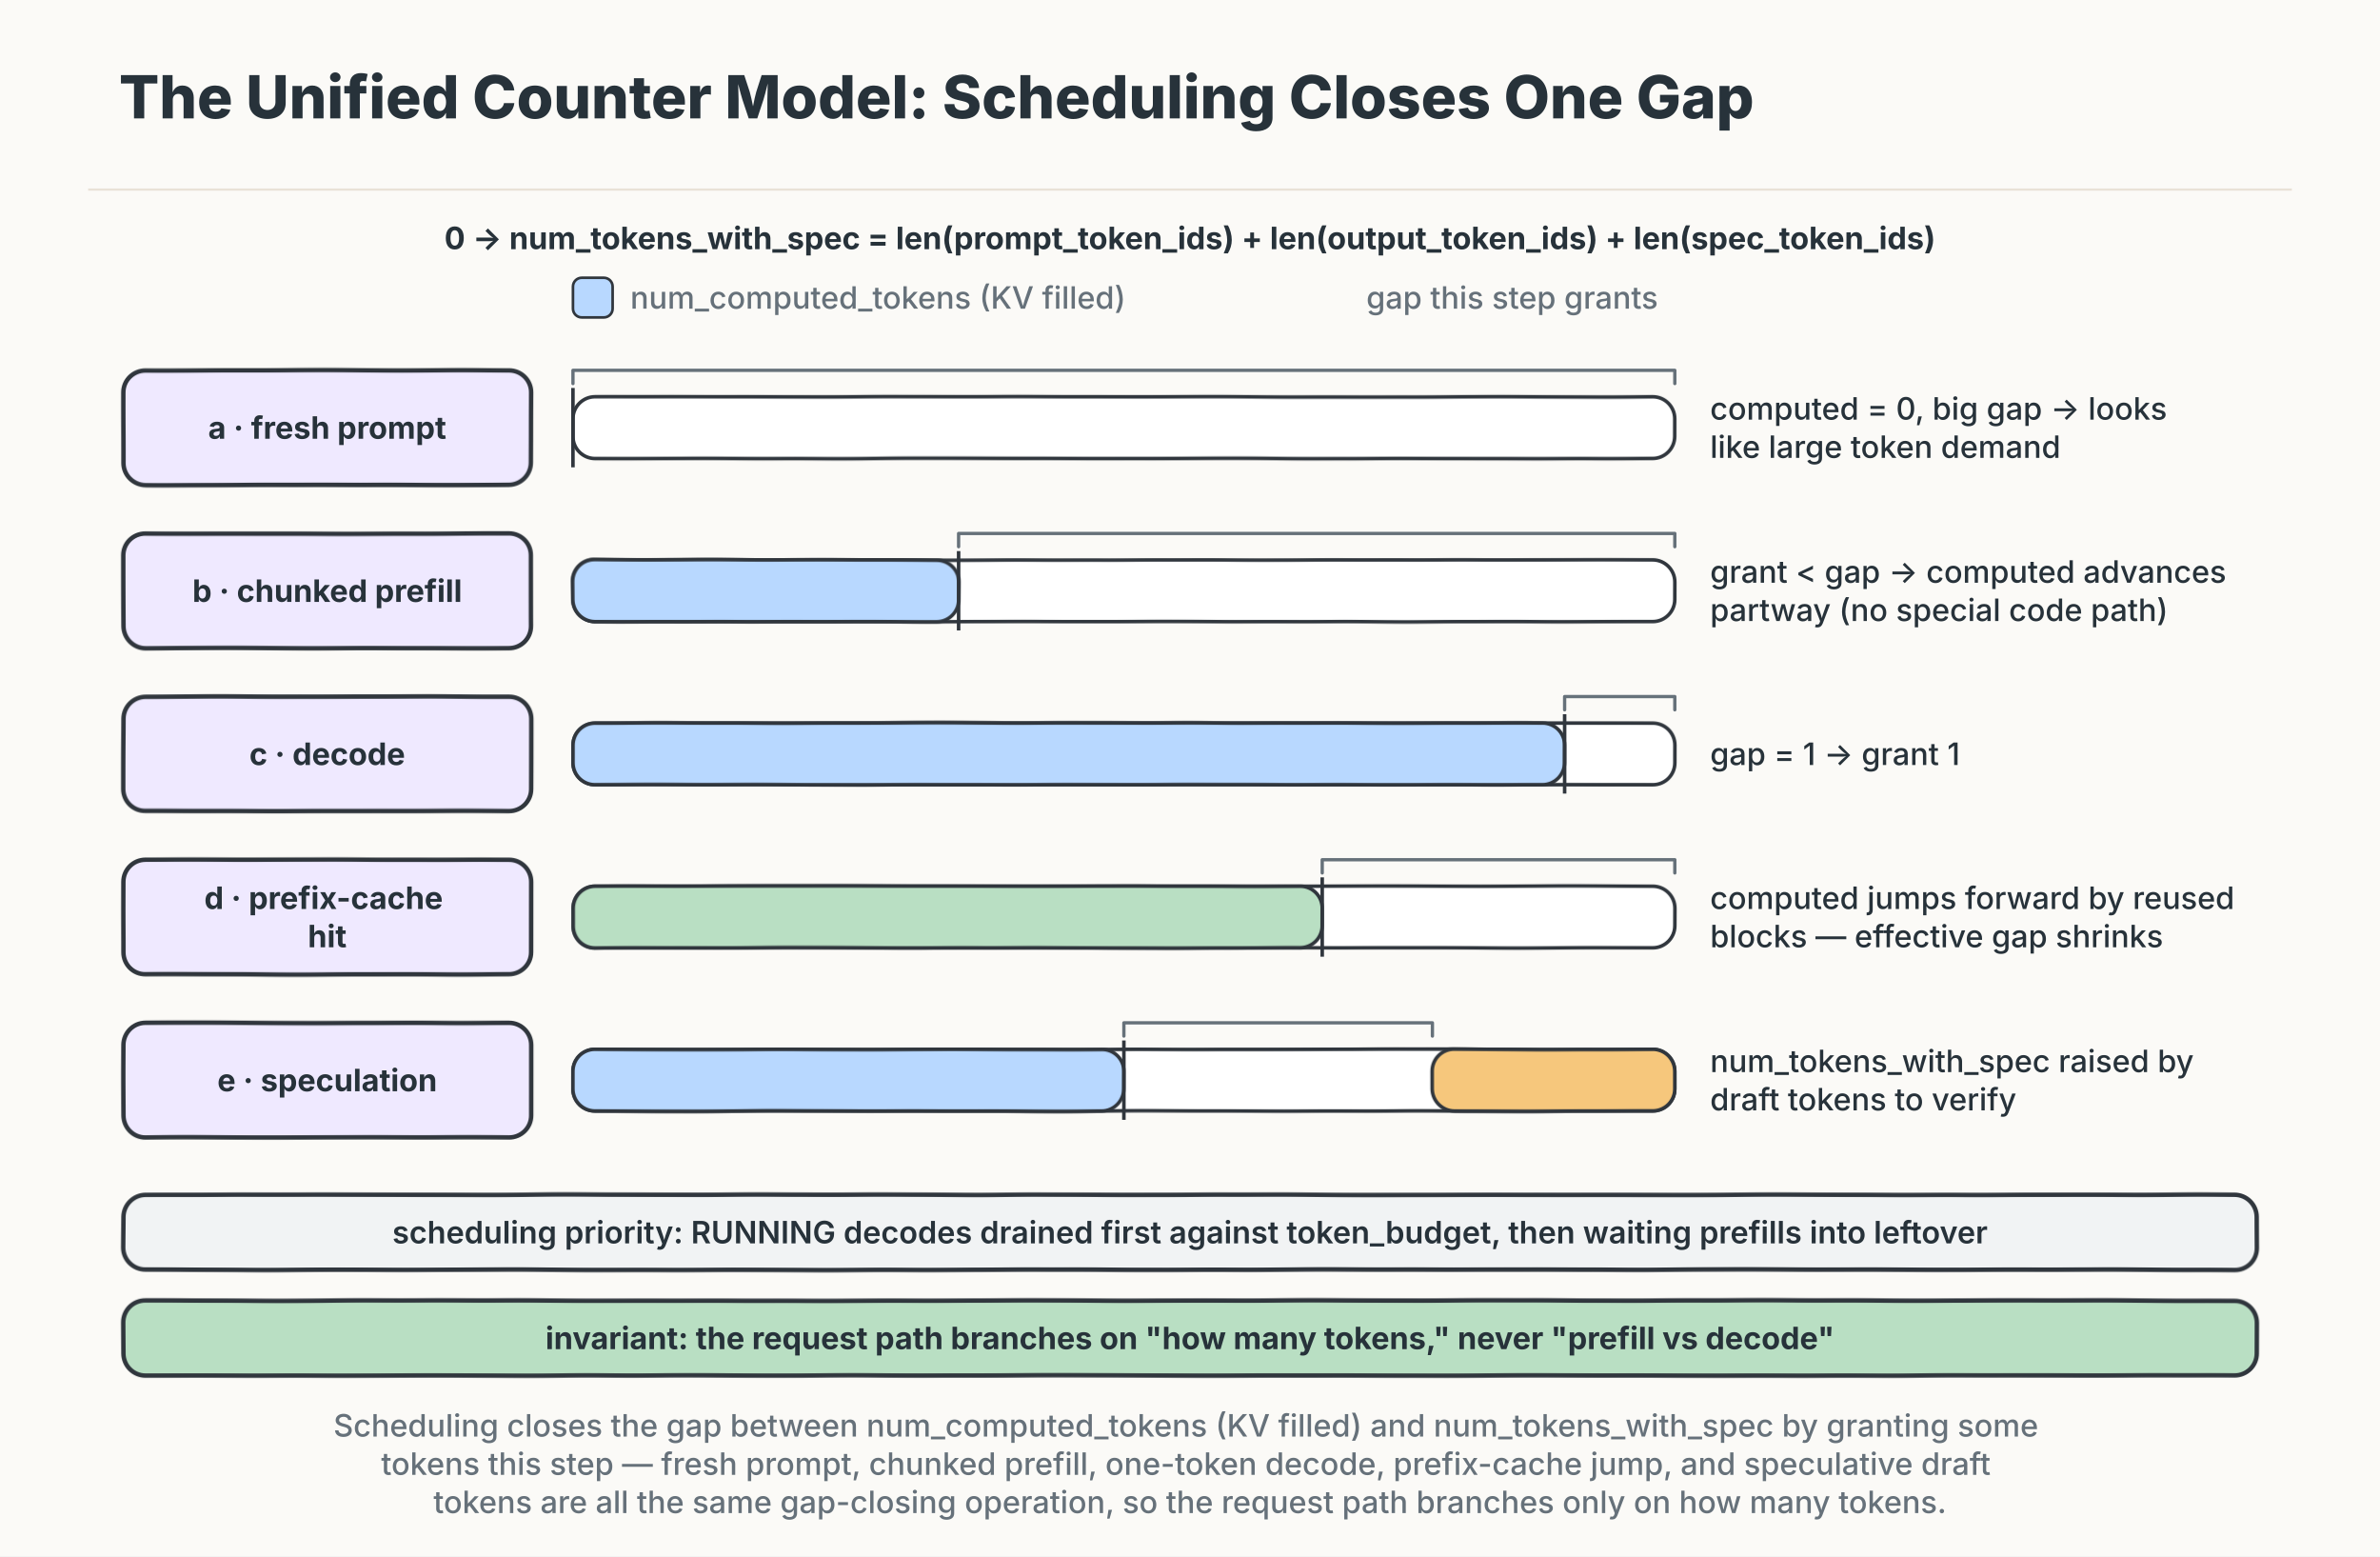
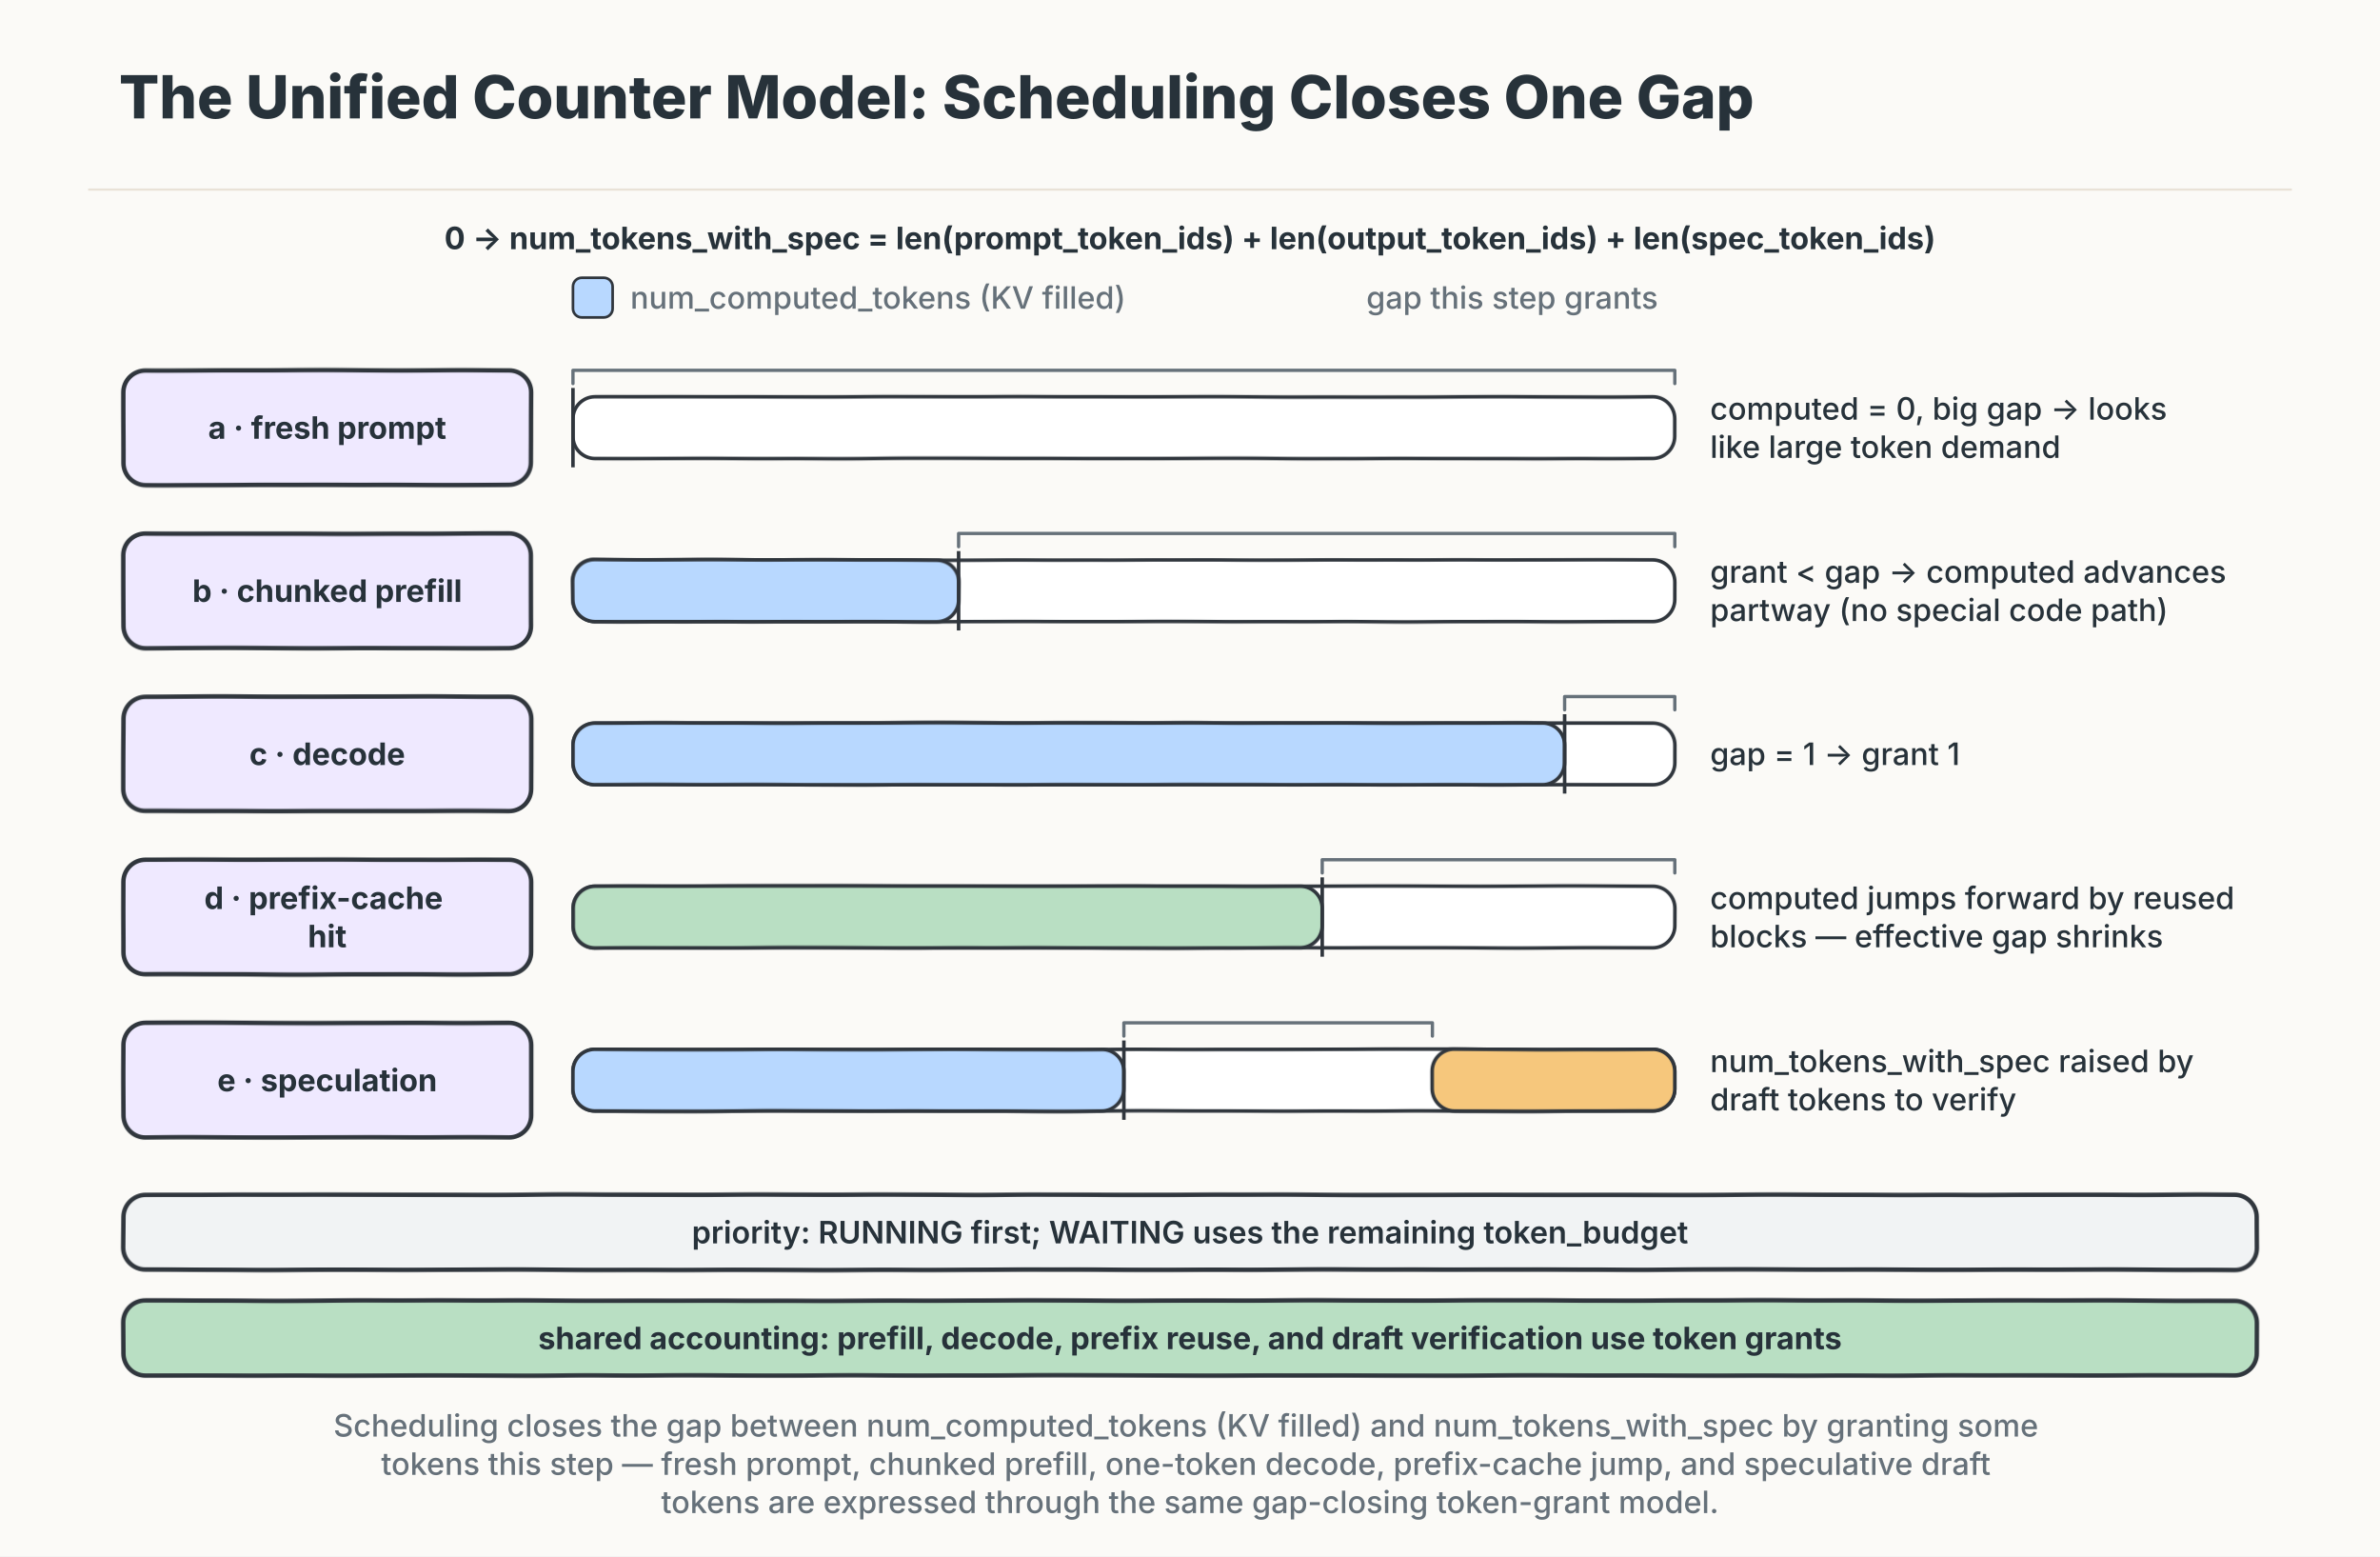
<svg xmlns="http://www.w3.org/2000/svg" width="1080" height="706" viewBox="0 0 1080 706" role="img" aria-label="The Unified Counter Model: Scheduling Closes One Gap">
  <defs>
    <filter id="roughen">
      <feTurbulence type="fractalNoise" baseFrequency="0.018" numOctaves="2" seed="7" result="noise" />
      <feDisplacementMap in="SourceGraphic" in2="noise" scale="0.55" />
    </filter>
    <marker id="arrow" viewBox="0 0 12 12" refX="9.2" refY="6" markerUnits="userSpaceOnUse" markerWidth="12" markerHeight="12" orient="auto-start-reverse">
      <path d="M 1.5 2 L 11 6 L 1.5 10 z" fill="#30363d" />
    </marker>
    <style>
    text { font-family: Inter, -apple-system, BlinkMacSystemFont, "Segoe UI", "PingFang SC", "Noto Sans CJK SC", Arial, sans-serif; }
    .rough { filter: url(#roughen); }
  </style>
  </defs>
  <rect width="1080" height="706" fill="#fbfaf7" />
  <path d="M 40 86 H 1040" stroke="#e9e2d7" stroke-width="1" />
  <text x="54" y="53.72" text-anchor="start" font-size="27" font-weight="800" fill="#27323a">
    <tspan x="54" dy="0">The Unified Counter Model: Scheduling Closes One Gap</tspan>
  </text>
  <text x="540" y="113.04" text-anchor="middle" font-size="14" font-weight="700" fill="#27323a">
    <tspan x="540" dy="0">0  →  num_tokens_with_spec = len(prompt_token_ids) + len(output_token_ids) + len(spec_token_ids)</tspan>
  </text>
  <rect x="260" y="126" width="18" height="18" rx="4" fill="#b8d8ff" stroke="#30363d" stroke-width="1.2" />
  <text x="286" y="140.04" text-anchor="start" font-size="14" font-weight="500" fill="#66717a">
    <tspan x="286" dy="0">num_computed_tokens (KV filled)</tspan>
  </text>
  <text x="620" y="140.04" text-anchor="start" font-size="14" font-weight="500" fill="#66717a">
    <tspan x="620" dy="0">gap this step grants</tspan>
  </text>
  <rect class="rough" x="56" y="168" width="185" height="52" rx="10" fill="#efe9ff" stroke="#30363d" stroke-width="2" />
  <text x="148.5" y="199.04" text-anchor="middle" font-size="14" font-weight="700" fill="#27323a">
    <tspan x="148.5" dy="0">a · fresh prompt</tspan>
  </text>
  <rect class="rough" x="260" y="180" width="500" height="28" rx="10" fill="#fff" stroke="#30363d" stroke-width="1.6" />
  <path d="M 260 174 L 260 168 L 760 168 L 760 174" fill="none" stroke="#66717a" stroke-width="1.5" stroke-linejoin="round" stroke-linecap="round" />
  <path d="M 260 176 L 260 212" fill="none" stroke="#30363d" stroke-width="1.6" />
  <text x="776" y="190.36" text-anchor="start" font-size="14" font-weight="500" fill="#27323a">
    <tspan x="776" dy="0">computed = 0, big gap → looks</tspan>
    <tspan x="776" dy="17.36">like large token demand</tspan>
  </text>
  <rect class="rough" x="56" y="242" width="185" height="52" rx="10" fill="#efe9ff" stroke="#30363d" stroke-width="2" />
  <text x="148.5" y="273.04" text-anchor="middle" font-size="14" font-weight="700" fill="#27323a">
    <tspan x="148.5" dy="0">b · chunked prefill</tspan>
  </text>
  <rect class="rough" x="260" y="254" width="500" height="28" rx="10" fill="#fff" stroke="#30363d" stroke-width="1.6" />
  <rect class="rough" x="260" y="254" width="175" height="28" rx="10" fill="#b8d8ff" stroke="#30363d" stroke-width="1.6" />
  <path d="M 435 248 L 435 242 L 760 242 L 760 248" fill="none" stroke="#66717a" stroke-width="1.5" stroke-linejoin="round" stroke-linecap="round" />
  <path d="M 435 250 L 435 286" fill="none" stroke="#30363d" stroke-width="1.6" />
  <text x="776" y="264.36" text-anchor="start" font-size="14" font-weight="500" fill="#27323a">
    <tspan x="776" dy="0">grant &lt; gap → computed advances</tspan>
    <tspan x="776" dy="17.36">partway (no special code path)</tspan>
  </text>
  <rect class="rough" x="56" y="316" width="185" height="52" rx="10" fill="#efe9ff" stroke="#30363d" stroke-width="2" />
  <text x="148.5" y="347.04" text-anchor="middle" font-size="14" font-weight="700" fill="#27323a">
    <tspan x="148.5" dy="0">c · decode</tspan>
  </text>
  <rect class="rough" x="260" y="328" width="500" height="28" rx="10" fill="#fff" stroke="#30363d" stroke-width="1.6" />
  <rect class="rough" x="260" y="328" width="450" height="28" rx="10" fill="#b8d8ff" stroke="#30363d" stroke-width="1.6" />
  <path d="M 710 322 L 710 316 L 760 316 L 760 322" fill="none" stroke="#66717a" stroke-width="1.5" stroke-linejoin="round" stroke-linecap="round" />
  <path d="M 710 324 L 710 360" fill="none" stroke="#30363d" stroke-width="1.6" />
  <text x="776" y="347.04" text-anchor="start" font-size="14" font-weight="500" fill="#27323a">
    <tspan x="776" dy="0">gap = 1 → grant 1</tspan>
  </text>
  <rect class="rough" x="56" y="390" width="185" height="52" rx="10" fill="#efe9ff" stroke="#30363d" stroke-width="2" />
  <text x="148.5" y="412.36" text-anchor="middle" font-size="14" font-weight="700" fill="#27323a">
    <tspan x="148.5" dy="0">d · prefix-cache</tspan>
    <tspan x="148.5" dy="17.36">hit</tspan>
  </text>
  <rect class="rough" x="260" y="402" width="500" height="28" rx="10" fill="#fff" stroke="#30363d" stroke-width="1.6" />
  <rect class="rough" x="260" y="402" width="340" height="28" rx="10" fill="#b9dfc3" stroke="#30363d" stroke-width="1.6" />
  <path d="M 600 396 L 600 390 L 760 390 L 760 396" fill="none" stroke="#66717a" stroke-width="1.5" stroke-linejoin="round" stroke-linecap="round" />
  <path d="M 600 398 L 600 434" fill="none" stroke="#30363d" stroke-width="1.6" />
  <text x="776" y="412.36" text-anchor="start" font-size="14" font-weight="500" fill="#27323a">
    <tspan x="776" dy="0">computed jumps forward by reused</tspan>
    <tspan x="776" dy="17.36">blocks — effective gap shrinks</tspan>
  </text>
  <rect class="rough" x="56" y="464" width="185" height="52" rx="10" fill="#efe9ff" stroke="#30363d" stroke-width="2" />
  <text x="148.5" y="495.04" text-anchor="middle" font-size="14" font-weight="700" fill="#27323a">
    <tspan x="148.5" dy="0">e · speculation</tspan>
  </text>
  <rect class="rough" x="260" y="476" width="500" height="28" rx="10" fill="#fff" stroke="#30363d" stroke-width="1.6" />
  <rect class="rough" x="260" y="476" width="250" height="28" rx="10" fill="#b8d8ff" stroke="#30363d" stroke-width="1.6" />
  <rect class="rough" x="650" y="476" width="110" height="28" rx="10" fill="#f6c77c" stroke="#30363d" stroke-width="1.6" />
  <path d="M 510 470 L 510 464 L 650 464 L 650 470" fill="none" stroke="#66717a" stroke-width="1.5" stroke-linejoin="round" stroke-linecap="round" />
  <path d="M 510 472 L 510 508" fill="none" stroke="#30363d" stroke-width="1.6" />
  <text x="776" y="486.36" text-anchor="start" font-size="14" font-weight="500" fill="#27323a">
    <tspan x="776" dy="0">num_tokens_with_spec raised by</tspan>
    <tspan x="776" dy="17.36">draft tokens to verify</tspan>
  </text>
  <rect class="rough" x="56" y="542" width="968" height="34" rx="10" fill="#f1f3f4" stroke="#30363d" stroke-width="2" />
  <text x="540" y="564.04" text-anchor="middle" font-size="14" font-weight="600" fill="#27323a">
-     <tspan x="540" dy="0">scheduling priority: RUNNING decodes drained first against token_budget, then waiting prefills into leftover</tspan>
+     <tspan x="540" dy="0">priority: RUNNING first; WAITING uses the remaining token_budget</tspan>
  </text>
  <rect class="rough" x="56" y="590" width="968" height="34" rx="10" fill="#b9dfc3" stroke="#30363d" stroke-width="2" />
  <text x="540" y="612.04" text-anchor="middle" font-size="14" font-weight="700" fill="#27323a">
-     <tspan x="540" dy="0">invariant: the request path branches on "how many tokens," never "prefill vs decode"</tspan>
+     <tspan x="540" dy="0">shared accounting: prefill, decode, prefix reuse, and draft verification use token grants</tspan>
  </text>
  <text x="540" y="651.68" text-anchor="middle" font-size="14" font-weight="500" fill="#66717a">
    <tspan x="540" dy="0">Scheduling closes the gap between num_computed_tokens (KV filled) and num_tokens_with_spec by granting some</tspan>
    <tspan x="540" dy="17.36">tokens this step — fresh prompt, chunked prefill, one-token decode, prefix-cache jump, and speculative draft</tspan>
-     <tspan x="540" dy="17.36">tokens are all the same gap-closing operation, so the request path branches only on how many tokens.</tspan>
+     <tspan x="540" dy="17.36">tokens are expressed through the same gap-closing token-grant model.</tspan>
  </text>
</svg>
